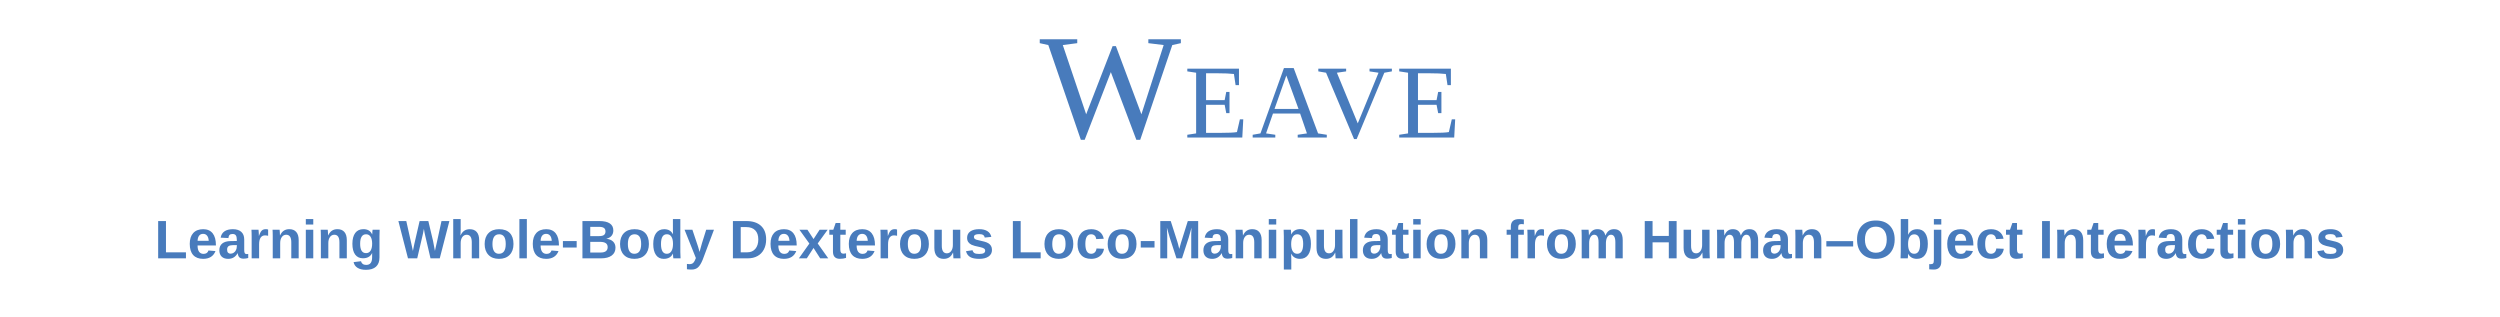
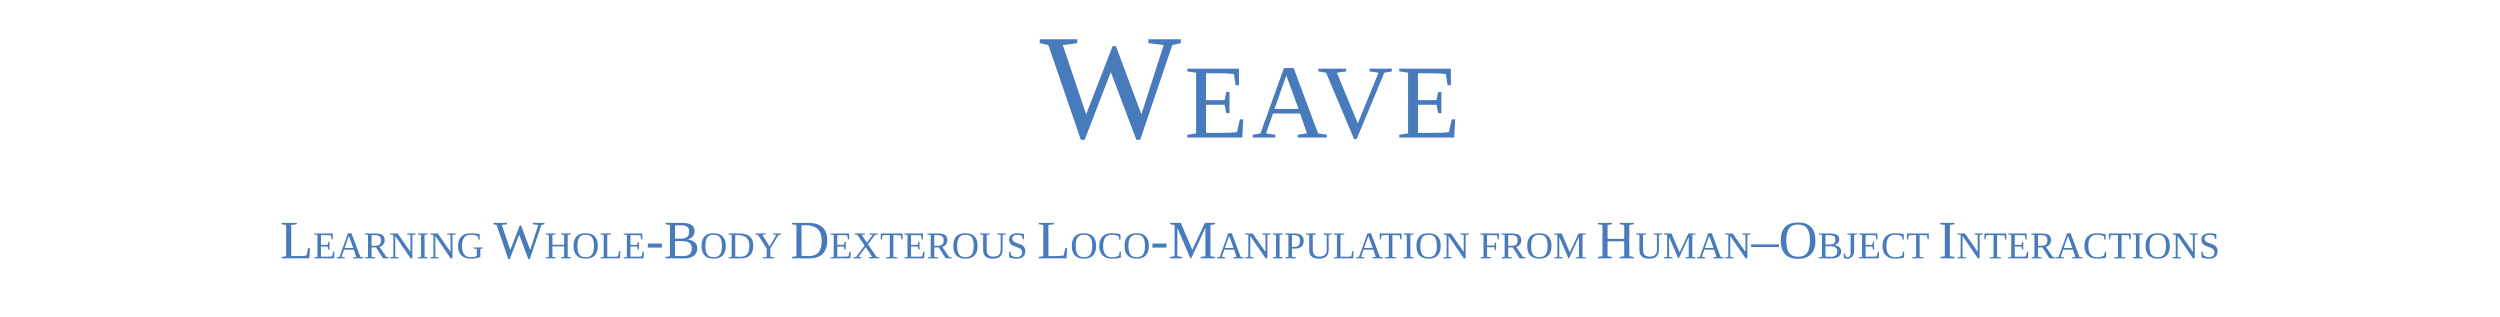
<svg xmlns="http://www.w3.org/2000/svg" width="1200" height="152" viewBox="0 0 1200 152" role="img" aria-labelledby="title">
-   <g fill="#487bbc" text-anchor="middle">
-     <text x="600" y="66" font-family="Georgia, 'Times New Roman', serif" font-size="72" font-variant="small-caps" letter-spacing="1.5">Weave</text>
-     <text x="600" y="124" font-family="Arial, Helvetica, sans-serif" font-size="26" font-weight="600">Learning Whole-Body Dexterous Loco-Manipulation from Human–Object Interactions</text>
+   <g fill="#487bbc" text-anchor="middle" font-family="Georgia, 'Times New Roman', serif" font-variant="small-caps">
+     <text x="600" y="66" font-size="72" letter-spacing="1.5">Weave</text>
+     <text x="600" y="124" font-size="26">Learning Whole-Body Dexterous Loco-Manipulation from Human–Object Interactions</text>
  </g>
</svg>
